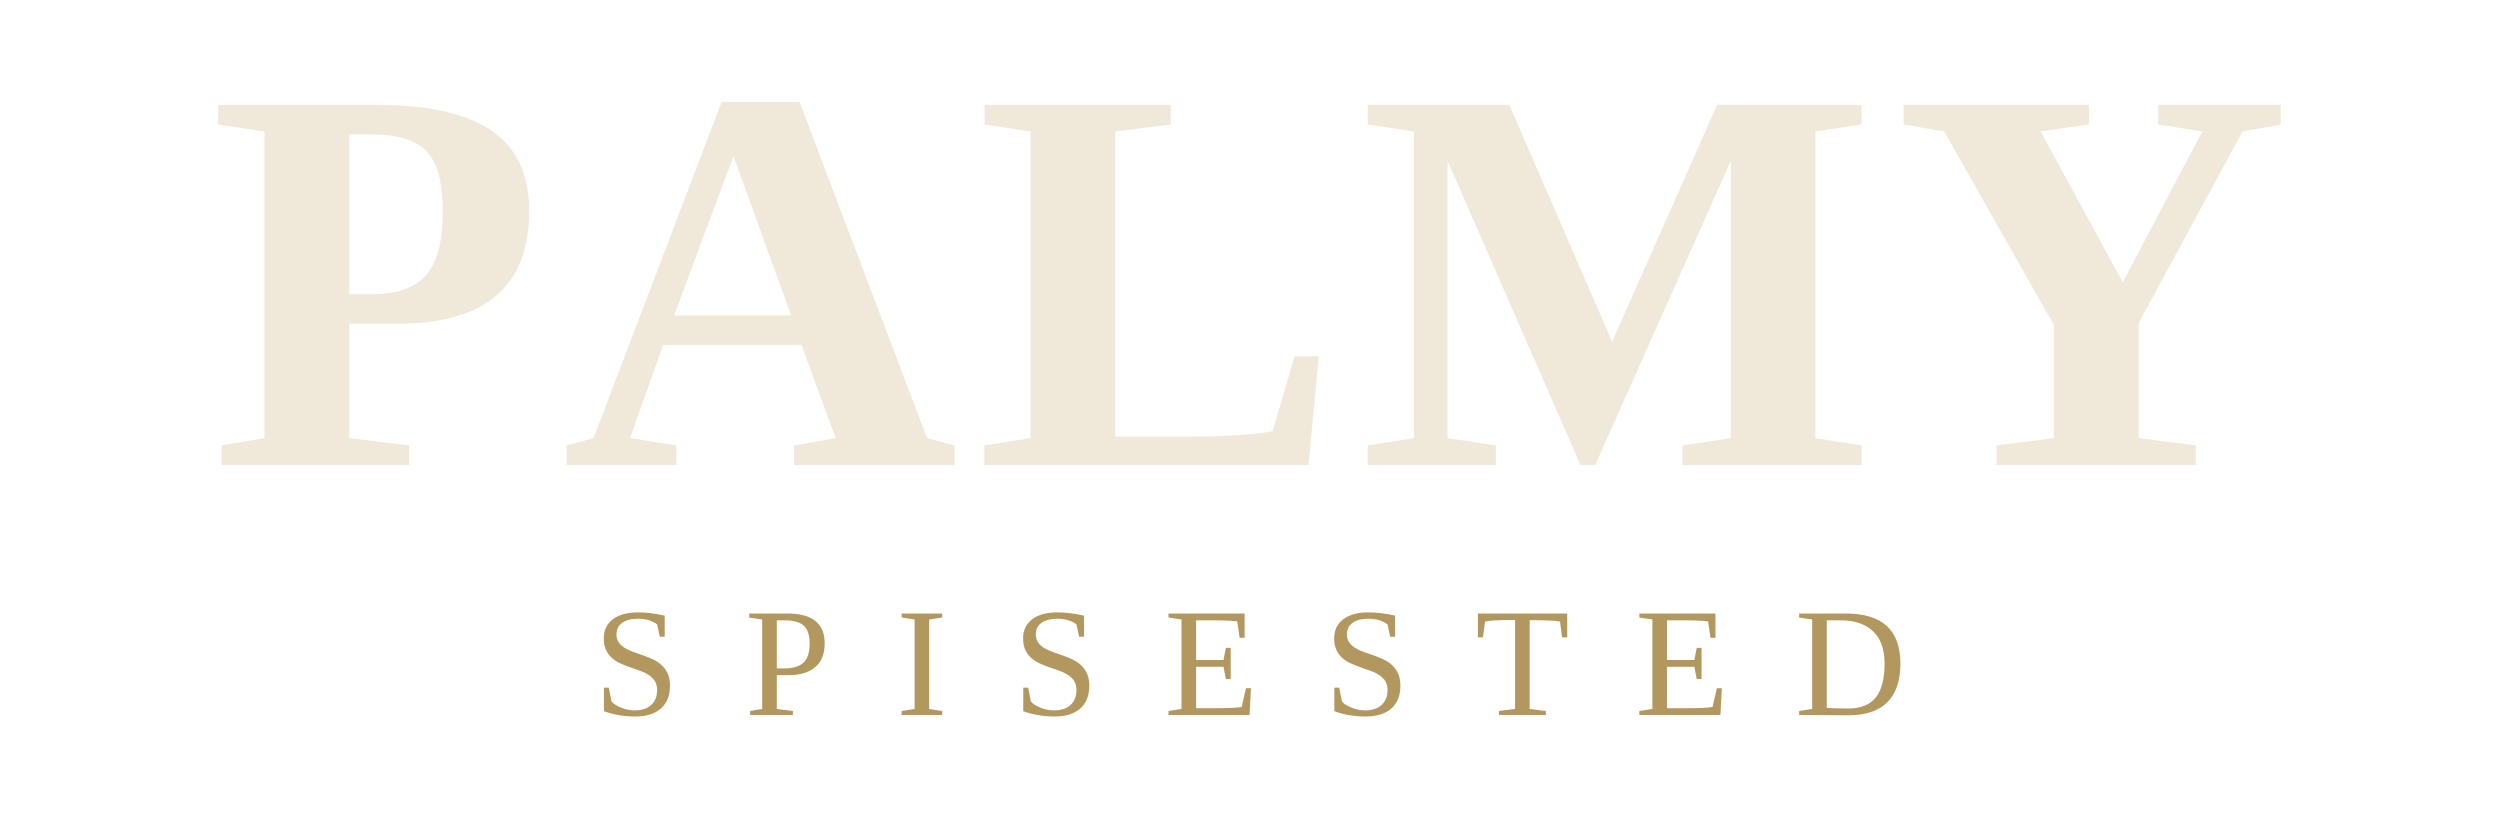
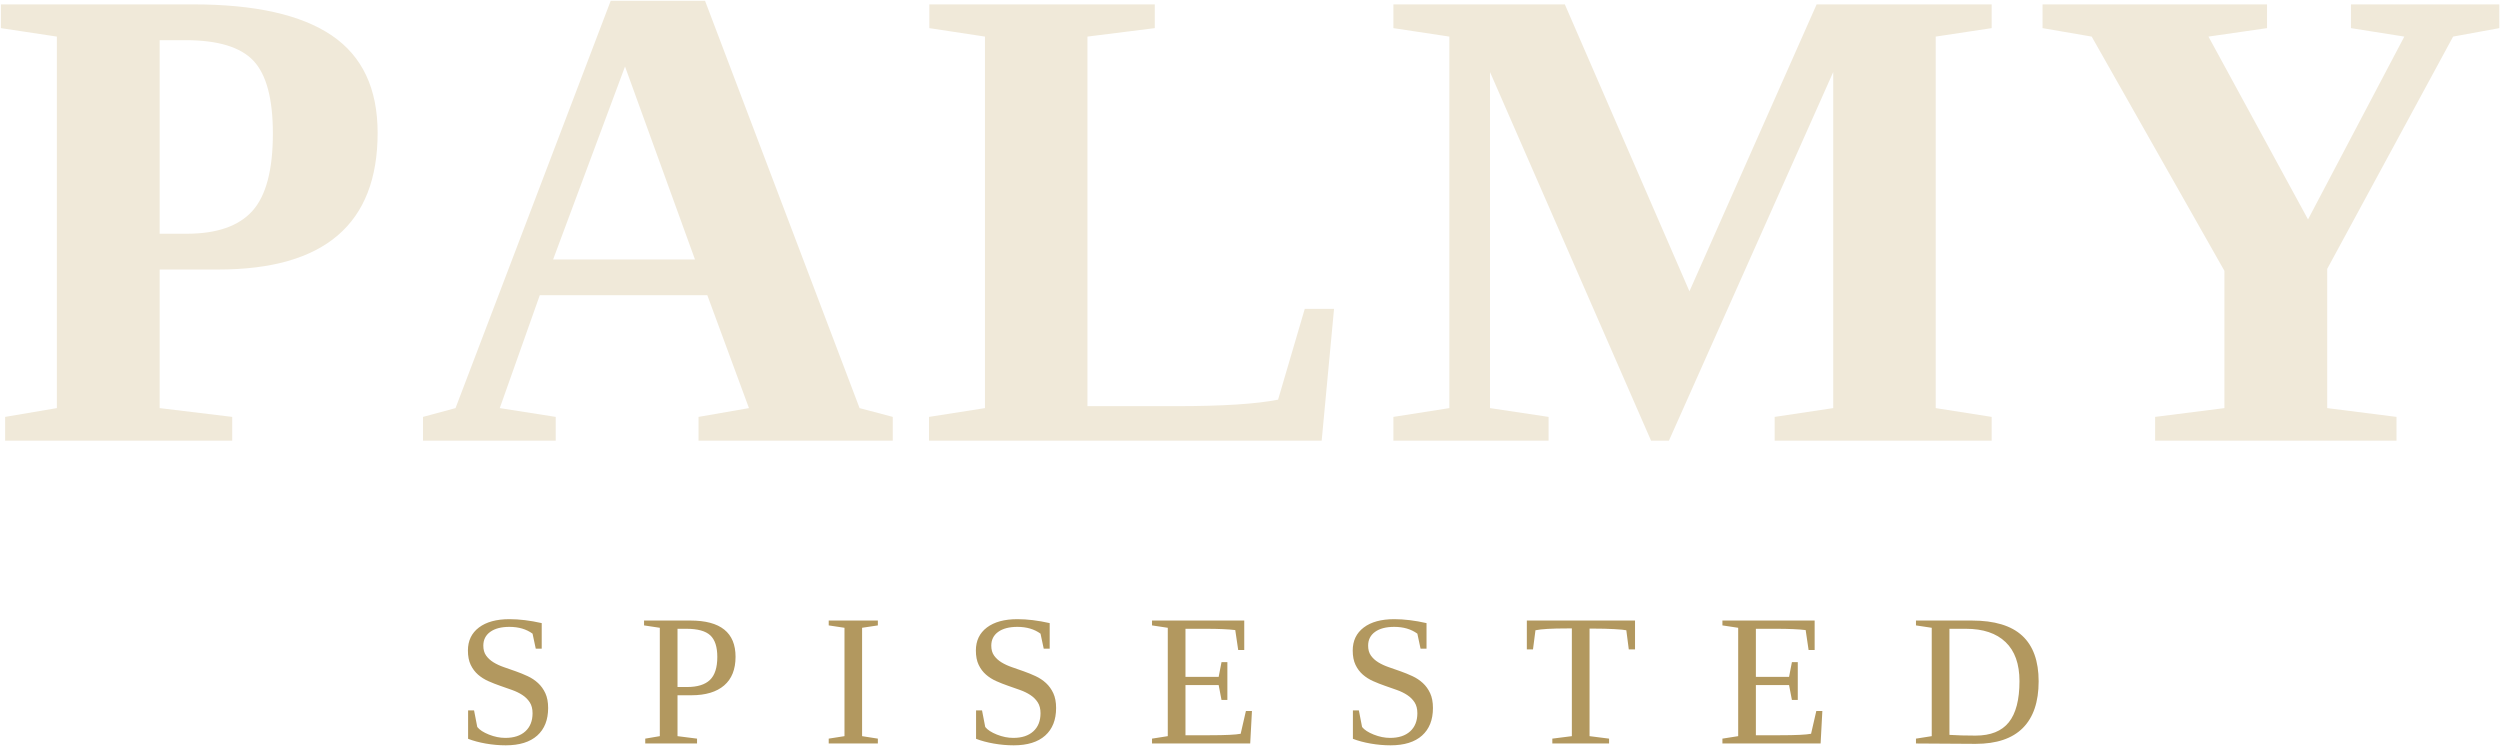
- <svg xmlns="http://www.w3.org/2000/svg" viewBox="0 0 1000 326">
+ <svg xmlns="http://www.w3.org/2000/svg" viewBox="87.0 40.5 825.5 246.5">
  <path d="M177.103 84.594Q177.103 67.406 170.711 60.585Q164.32 53.764 148.206 53.764H139.72V117.68H148.636Q163.568 117.68 170.335 110.16Q177.103 102.641 177.103 84.594ZM139.72 129.496V175.258L163.675 178.158V186.0H88.695V178.158L105.775 175.258V52.582L87.298 49.789V41.947H150.784Q181.4 41.947 196.546 52.206Q211.693 62.465 211.693 84.379Q211.693 129.496 159.056 129.496ZM270.5 178.158V186.0H226.671V178.158L237.414 175.258L288.654 40.766H319.806L370.832 175.258L381.789 178.158V186.0H317.658V178.158L334.308 175.258L320.558 137.982H265.236L252.023 175.258ZM293.38 62.465 269.64 126.166H316.476ZM468.311 49.789 446.074 52.582V174.613H475.4Q498.281 174.613 509.023 172.465L517.832 142.494H527.5L523.418 186.0H393.76V178.158L412.236 175.258V52.582L393.867 49.789V41.947H468.311ZM638.084 186.0H632.176L579.002 64.291V175.258L598.338 178.158V186.0H547.098V178.158L565.575 175.258V52.582L547.098 49.789V41.947H603.709L644.852 136.693L686.854 41.947H744.647V49.789L726.17 52.582V175.258L744.647 178.158V186.0H672.996V178.158L692.332 175.258V64.291ZM855.446 129.281V175.258L878.327 178.158V186.0H798.62V178.158L821.501 175.258V129.926L777.673 52.582L761.452 49.789V41.947H835.573V49.789L816.237 52.582L849.108 112.953L880.905 52.582L863.288 49.789V41.947H912.272V49.789L897.018 52.582Z" fill="#F0E9D9" />
  <path d="M241.567 275.071H243.534L244.594 280.551Q245.714 281.974 248.454 283.063Q251.194 284.153 253.858 284.153Q258.096 284.153 260.472 281.989Q262.849 279.824 262.849 276.01Q262.849 273.83 261.925 272.407Q261.002 270.984 259.504 270Q258.005 269.017 256.098 268.335Q254.191 267.654 252.177 266.958Q250.164 266.262 248.257 265.414Q246.35 264.566 244.851 263.265Q243.353 261.963 242.429 260.041Q241.506 258.118 241.506 255.303Q241.506 250.459 245.139 247.704Q248.772 244.949 255.22 244.949Q260.124 244.949 265.876 246.251V254.697H263.908L262.849 249.732Q259.761 247.492 255.22 247.492Q251.163 247.492 248.878 249.142Q246.592 250.792 246.592 253.698Q246.592 255.666 247.515 256.968Q248.439 258.27 249.937 259.193Q251.436 260.116 253.358 260.782Q255.28 261.448 257.294 262.16Q259.307 262.871 261.229 263.764Q263.152 264.657 264.65 266.035Q266.149 267.412 267.072 269.395Q267.995 271.378 267.995 274.284Q267.995 280.157 264.393 283.381Q260.79 286.605 254.009 286.605Q250.739 286.605 247.44 286.03Q244.14 285.455 241.567 284.456ZM323.855 257.422Q323.855 252.427 321.524 250.277Q319.192 248.128 313.683 248.128H310.716V267.352H313.864Q318.981 267.352 321.418 265.021Q323.855 262.689 323.855 257.422ZM310.716 270.076V283.578L317.164 284.396V286.0H300.06V284.396L304.873 283.578V247.795L299.666 247.008V245.403H314.984Q329.879 245.403 329.879 257.361Q329.879 263.598 326.11 266.837Q322.341 270.076 315.287 270.076ZM371.661 283.578 376.868 284.396V286.0H360.642V284.396L365.849 283.578V247.795L360.642 247.008V245.403H376.868V247.008L371.661 247.795ZM409.296 275.071H411.264L412.323 280.551Q413.443 281.974 416.183 283.063Q418.923 284.153 421.587 284.153Q425.825 284.153 428.202 281.989Q430.578 279.824 430.578 276.01Q430.578 273.83 429.655 272.407Q428.731 270.984 427.233 270Q425.734 269.017 423.827 268.335Q421.92 267.654 419.907 266.958Q417.894 266.262 415.986 265.414Q414.079 264.566 412.581 263.265Q411.082 261.963 410.159 260.041Q409.235 258.118 409.235 255.303Q409.235 250.459 412.868 247.704Q416.501 244.949 422.949 244.949Q427.854 244.949 433.606 246.251V254.697H431.638L430.578 249.732Q427.49 247.492 422.949 247.492Q418.893 247.492 416.607 249.142Q414.321 250.792 414.321 253.698Q414.321 255.666 415.245 256.968Q416.168 258.27 417.667 259.193Q419.165 260.116 421.087 260.782Q423.01 261.448 425.023 262.16Q427.036 262.871 428.959 263.764Q430.881 264.657 432.379 266.035Q433.878 267.412 434.801 269.395Q435.725 271.378 435.725 274.284Q435.725 280.157 432.122 283.381Q428.52 286.605 421.738 286.605Q418.469 286.605 415.169 286.03Q411.869 285.455 409.296 284.456ZM467.396 284.396 472.603 283.578V247.795L467.396 247.008V245.403H497.851V255.121H495.853L494.884 248.552Q491.493 248.128 485.075 248.128H478.445V263.991H489.404L490.343 259.147H492.28V271.62H490.343L489.404 266.716H478.445V283.275H486.437Q494.248 283.275 496.67 282.791L498.396 275.283H500.394L499.818 286.0H467.396ZM533.729 275.071H535.697L536.757 280.551Q537.877 281.974 540.617 283.063Q543.356 284.153 546.02 284.153Q550.259 284.153 552.635 281.989Q555.012 279.824 555.012 276.01Q555.012 273.83 554.088 272.407Q553.165 270.984 551.666 270Q550.168 269.017 548.261 268.335Q546.353 267.654 544.34 266.958Q542.327 266.262 540.42 265.414Q538.513 264.566 537.014 263.265Q535.516 261.963 534.592 260.041Q533.669 258.118 533.669 255.303Q533.669 250.459 537.302 247.704Q540.935 244.949 547.383 244.949Q552.287 244.949 558.039 246.251V254.697H556.071L555.012 249.732Q551.924 247.492 547.383 247.492Q543.326 247.492 541.04 249.142Q538.755 250.792 538.755 253.698Q538.755 255.666 539.678 256.968Q540.602 258.27 542.1 259.193Q543.599 260.116 545.521 260.782Q547.443 261.448 549.457 262.16Q551.47 262.871 553.392 263.764Q555.314 264.657 556.813 266.035Q558.311 267.412 559.235 269.395Q560.158 271.378 560.158 274.284Q560.158 280.157 556.556 283.381Q552.953 286.605 546.172 286.605Q542.902 286.605 539.602 286.03Q536.303 285.455 533.729 284.456ZM599.579 286.0V284.396L606.027 283.578V248.007H604.483Q596.824 248.007 594.009 248.612L593.191 254.939H591.163V245.403H626.886V254.939H624.827L624.01 248.612Q623.101 248.4 620.044 248.234Q616.986 248.067 613.353 248.067H611.87V283.578L618.318 284.396V286.0ZM655.741 284.396 660.948 283.578V247.795L655.741 247.008V245.403H686.196V255.121H684.198L683.229 248.552Q679.839 248.128 673.421 248.128H666.791V263.991H677.75L678.688 259.147H680.626V271.62H678.688L677.75 266.716H666.791V283.275H674.783Q682.594 283.275 685.016 282.791L686.741 275.283H688.739L688.164 286.0H655.741ZM753.832 265.414Q753.832 256.907 749.245 252.518Q744.659 248.128 736.152 248.128H730.703V283.154Q734.336 283.396 739.331 283.396Q746.778 283.396 750.305 279.007Q753.832 274.617 753.832 265.414ZM738.09 245.403Q749.321 245.403 754.74 250.414Q760.159 255.424 760.159 265.475Q760.159 275.646 754.937 280.884Q749.715 286.121 739.331 286.121L719.653 286.0V284.396L724.86 283.578V247.795L719.653 247.008V245.403Z" fill="#B2985F" />
</svg>
